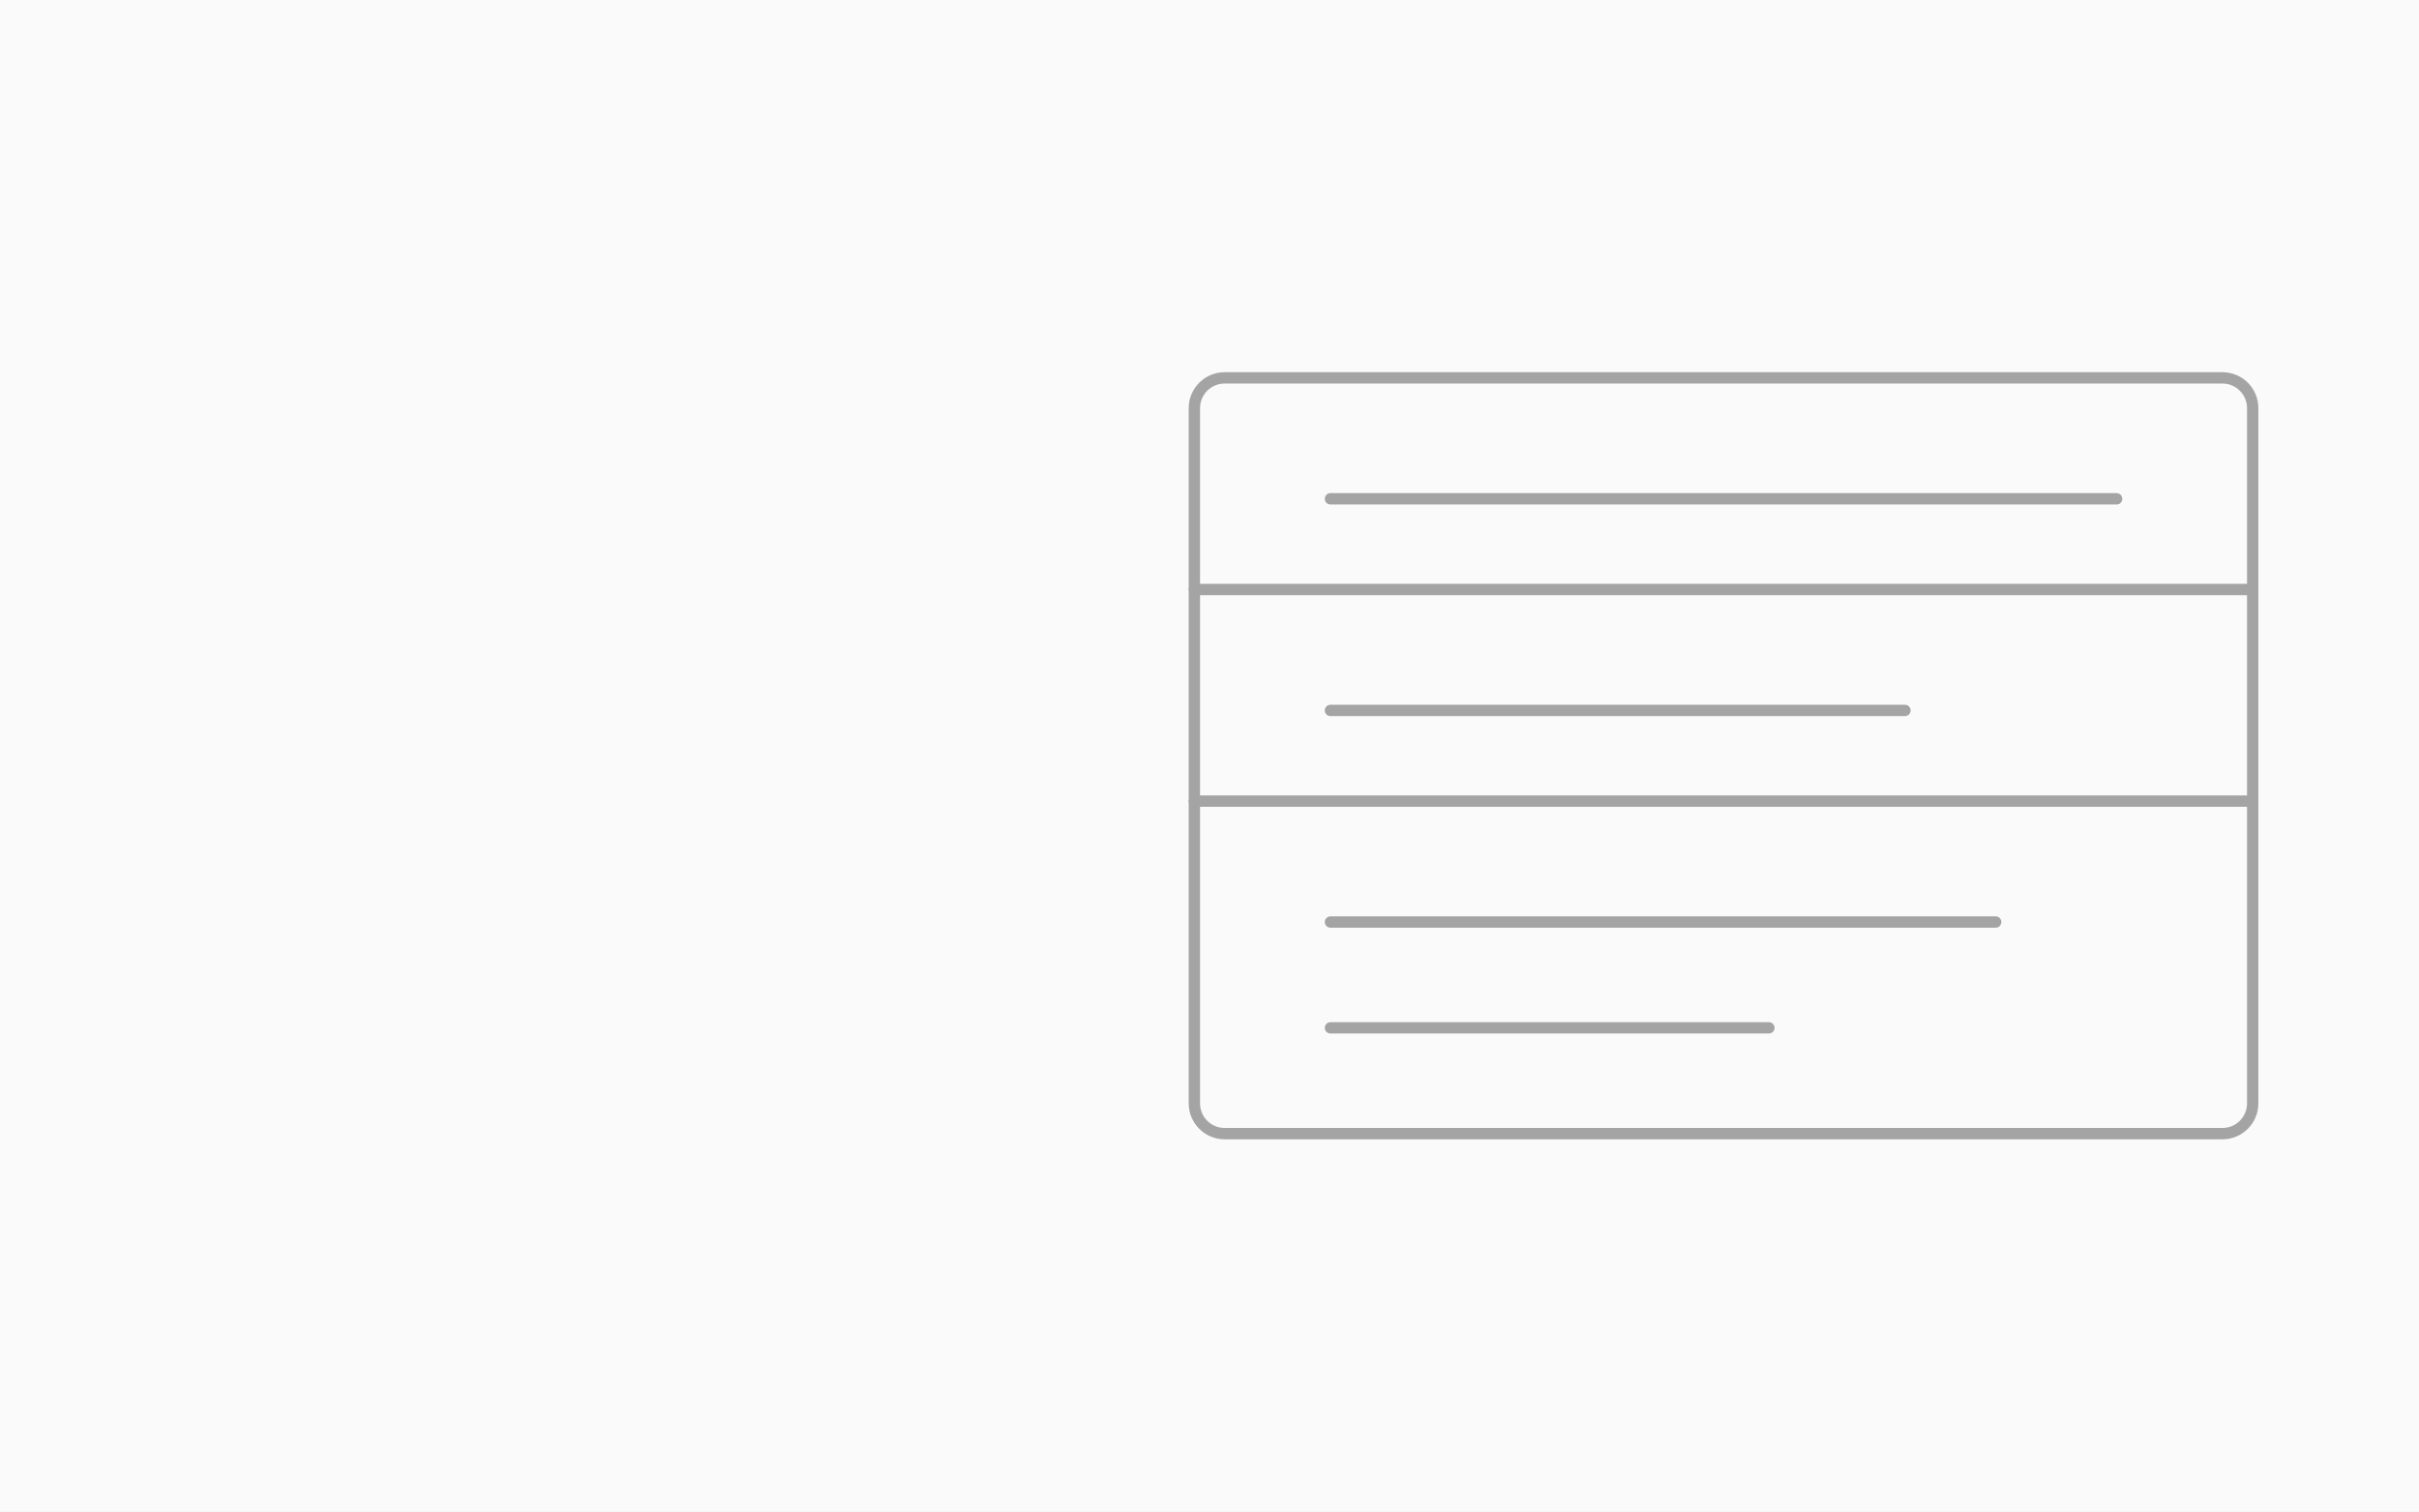
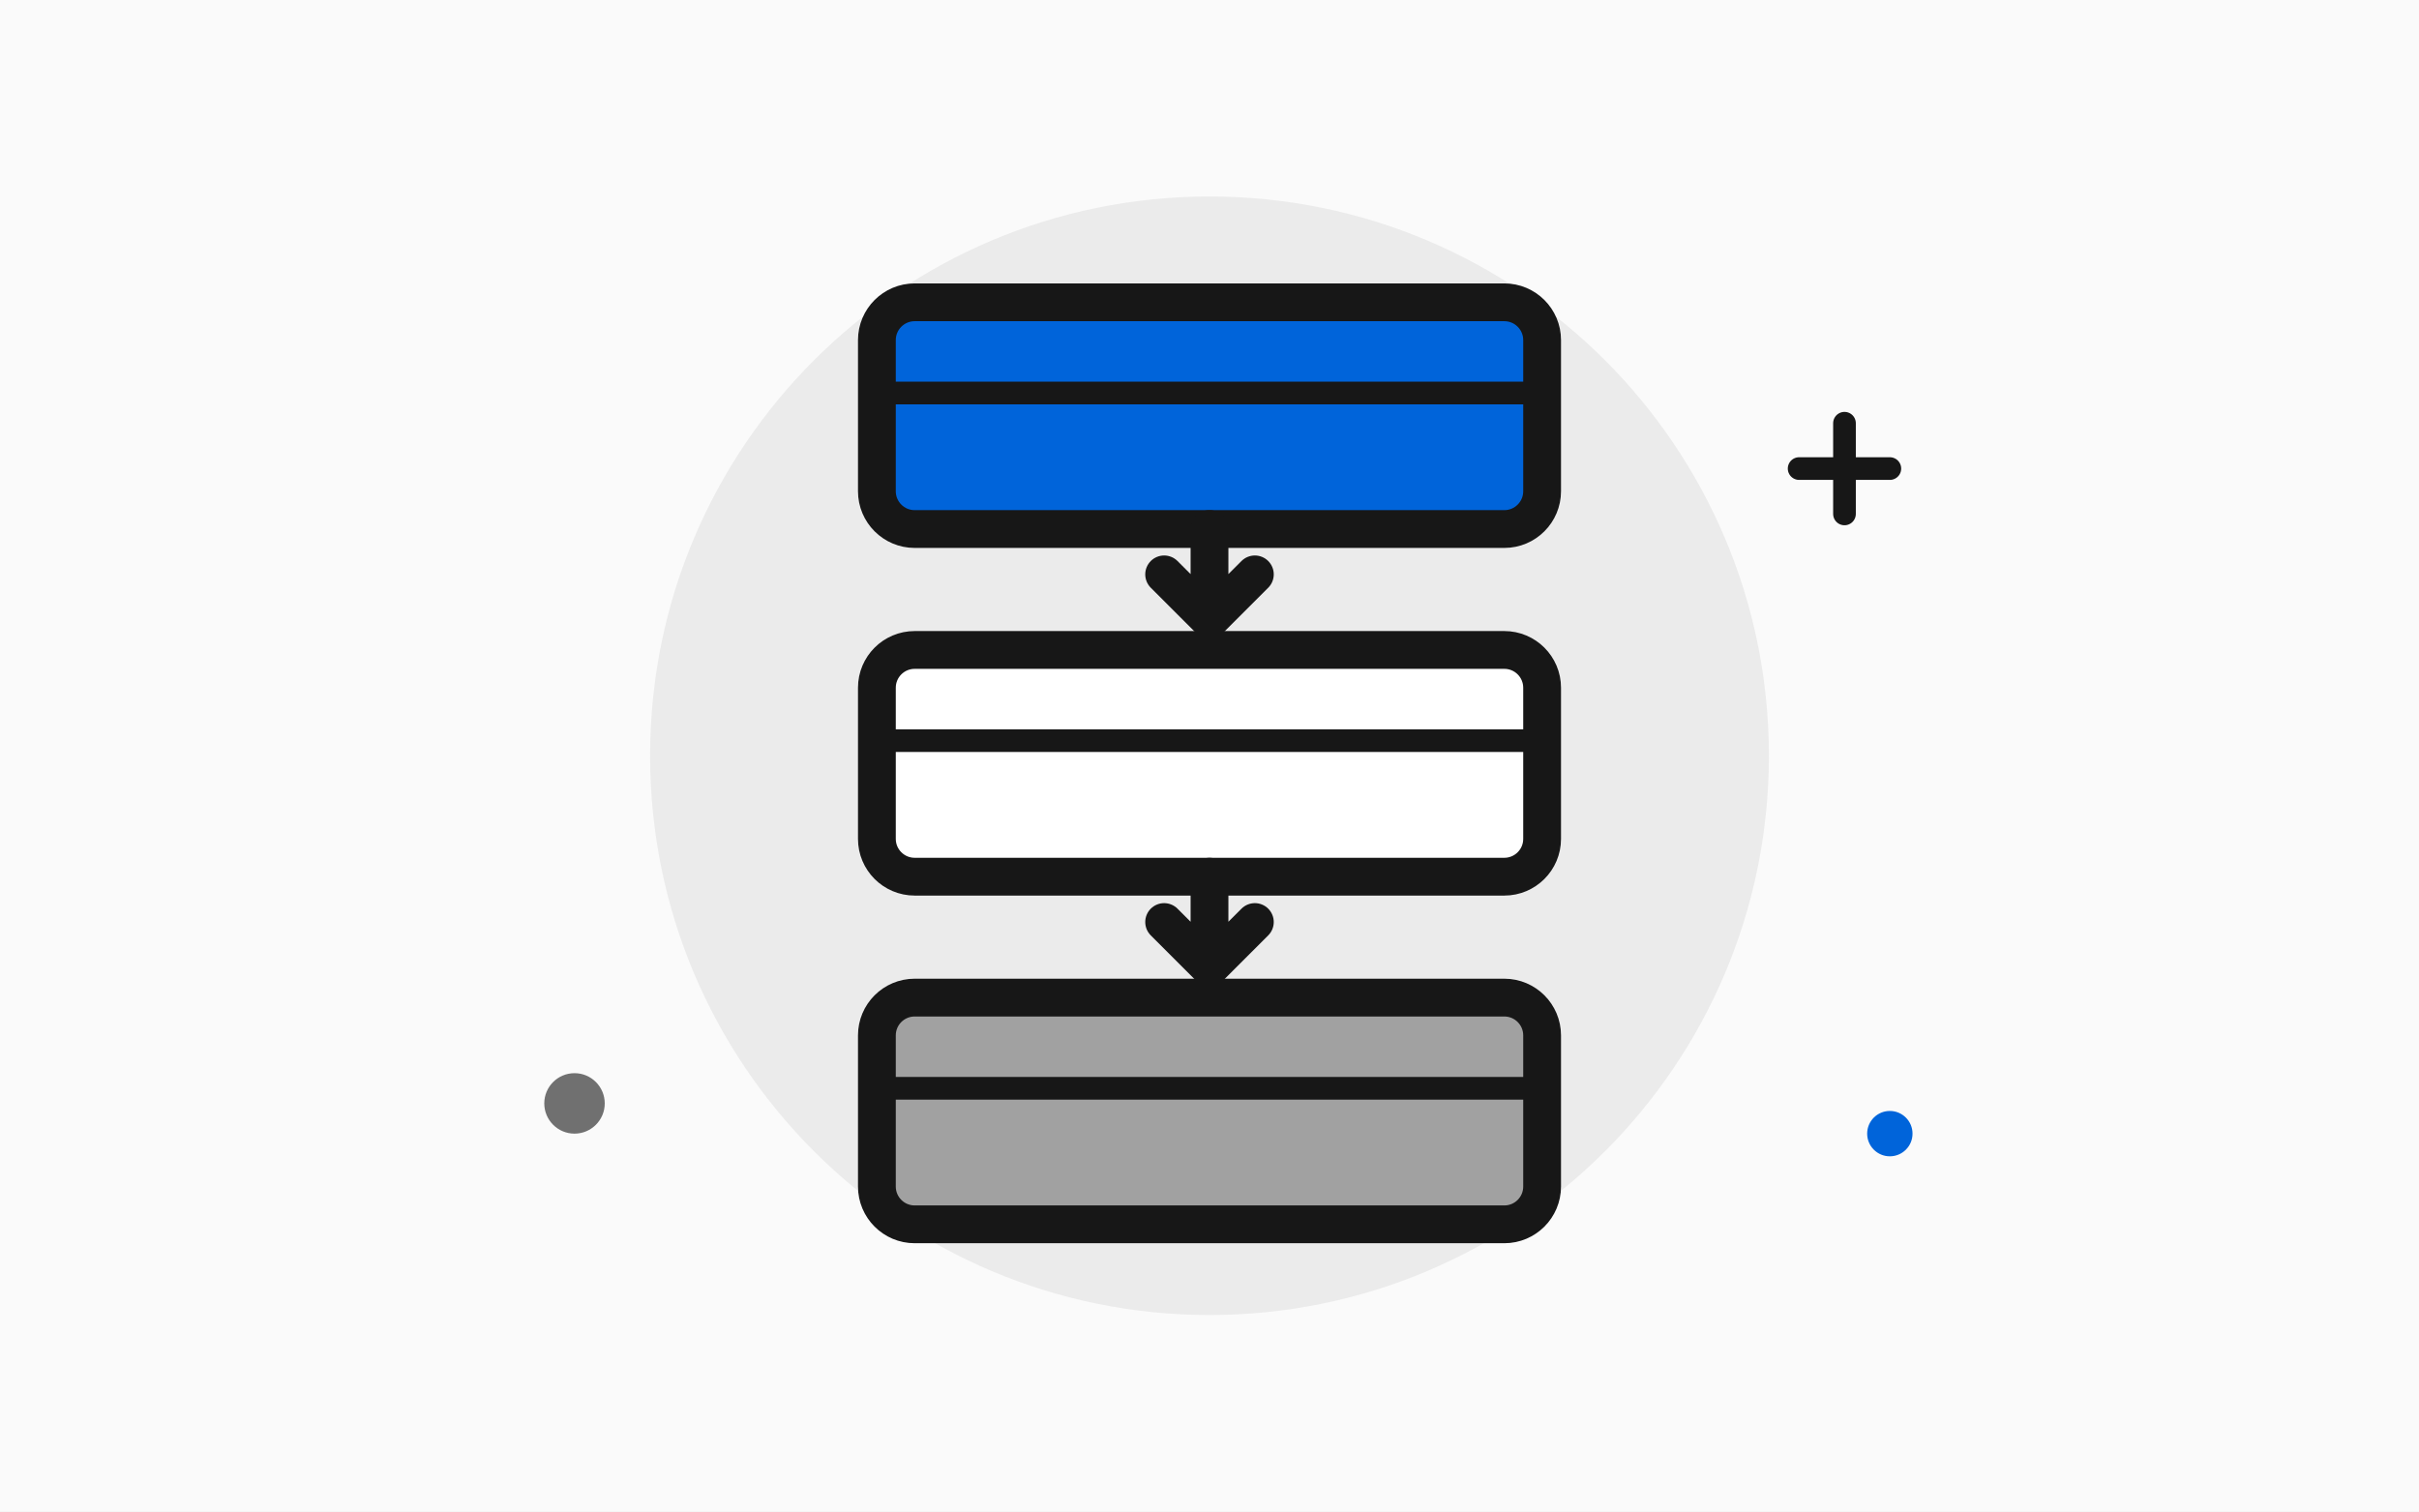
- <svg xmlns="http://www.w3.org/2000/svg" viewBox="0 0 320 200" width="800" height="500">
+ <svg xmlns="http://www.w3.org/2000/svg" viewBox="0 0 320 200" width="1600" height="1000">
+   <style>
+ .g{fill:#ebebeb}
+ .o{fill:none;stroke:#171717;stroke-width:5;stroke-linejoin:round;stroke-linecap:round}
+ .o3{fill:none;stroke:#171717;stroke-width:3;stroke-linejoin:round;stroke-linecap:round}
+ .p{fill:#ffffff;stroke:#171717;stroke-width:5;stroke-linejoin:round;stroke-linecap:round}
+ .s{fill:#a1a1a1;stroke:#171717;stroke-width:5;stroke-linejoin:round;stroke-linecap:round}
+ .b{fill:#0064da;stroke:#171717;stroke-width:5;stroke-linejoin:round;stroke-linecap:round}
+ .bl{fill:#0064da}
+ .d{fill:#707070}
+ .plus{fill:none;stroke:#171717;stroke-width:3;stroke-linecap:round}
+ .chk{fill:none;stroke:#0064da;stroke-width:8;stroke-linecap:round;stroke-linejoin:round}
+ </style>
  <rect width="320" height="200" fill="#fafafa" />
-   <g fill="none" stroke-linecap="round" stroke-linejoin="round" opacity=".62">
-     <g stroke="#707070" stroke-width="1.5">
-       <rect x="158" y="50" width="140" height="100" rx="4" />
-       <path d="M158 78h140M158 106h140" />
-       <path d="M176 66h104" />
-       <path d="M176 94h76" />
-       <path d="M176 122h88M176 136h58" />
-     </g>
-   </g>
+   <circle class="g" cx="160" cy="100" r="74" />
+   <rect class="b" x="116" y="40" width="88" height="30" rx="5" />
+   <path class="o3" d="M116 52h88" />
+   <rect class="p" x="116" y="86" width="88" height="30" rx="5" />
+   <path class="o3" d="M116 98h88" />
+   <rect class="s" x="116" y="132" width="88" height="30" rx="5" />
+   <path class="o3" d="M116 144h88" />
+   <path class="o" d="M160 70v10M154 76l6 6 6-6M160 116v10M154 122l6 6 6-6" />
+   <path class="plus" d="M244 56v12M238 62h12" />
+   <circle class="d" cx="76" cy="146" r="4" />
+   <circle class="bl" cx="250" cy="150" r="3" />
</svg>
